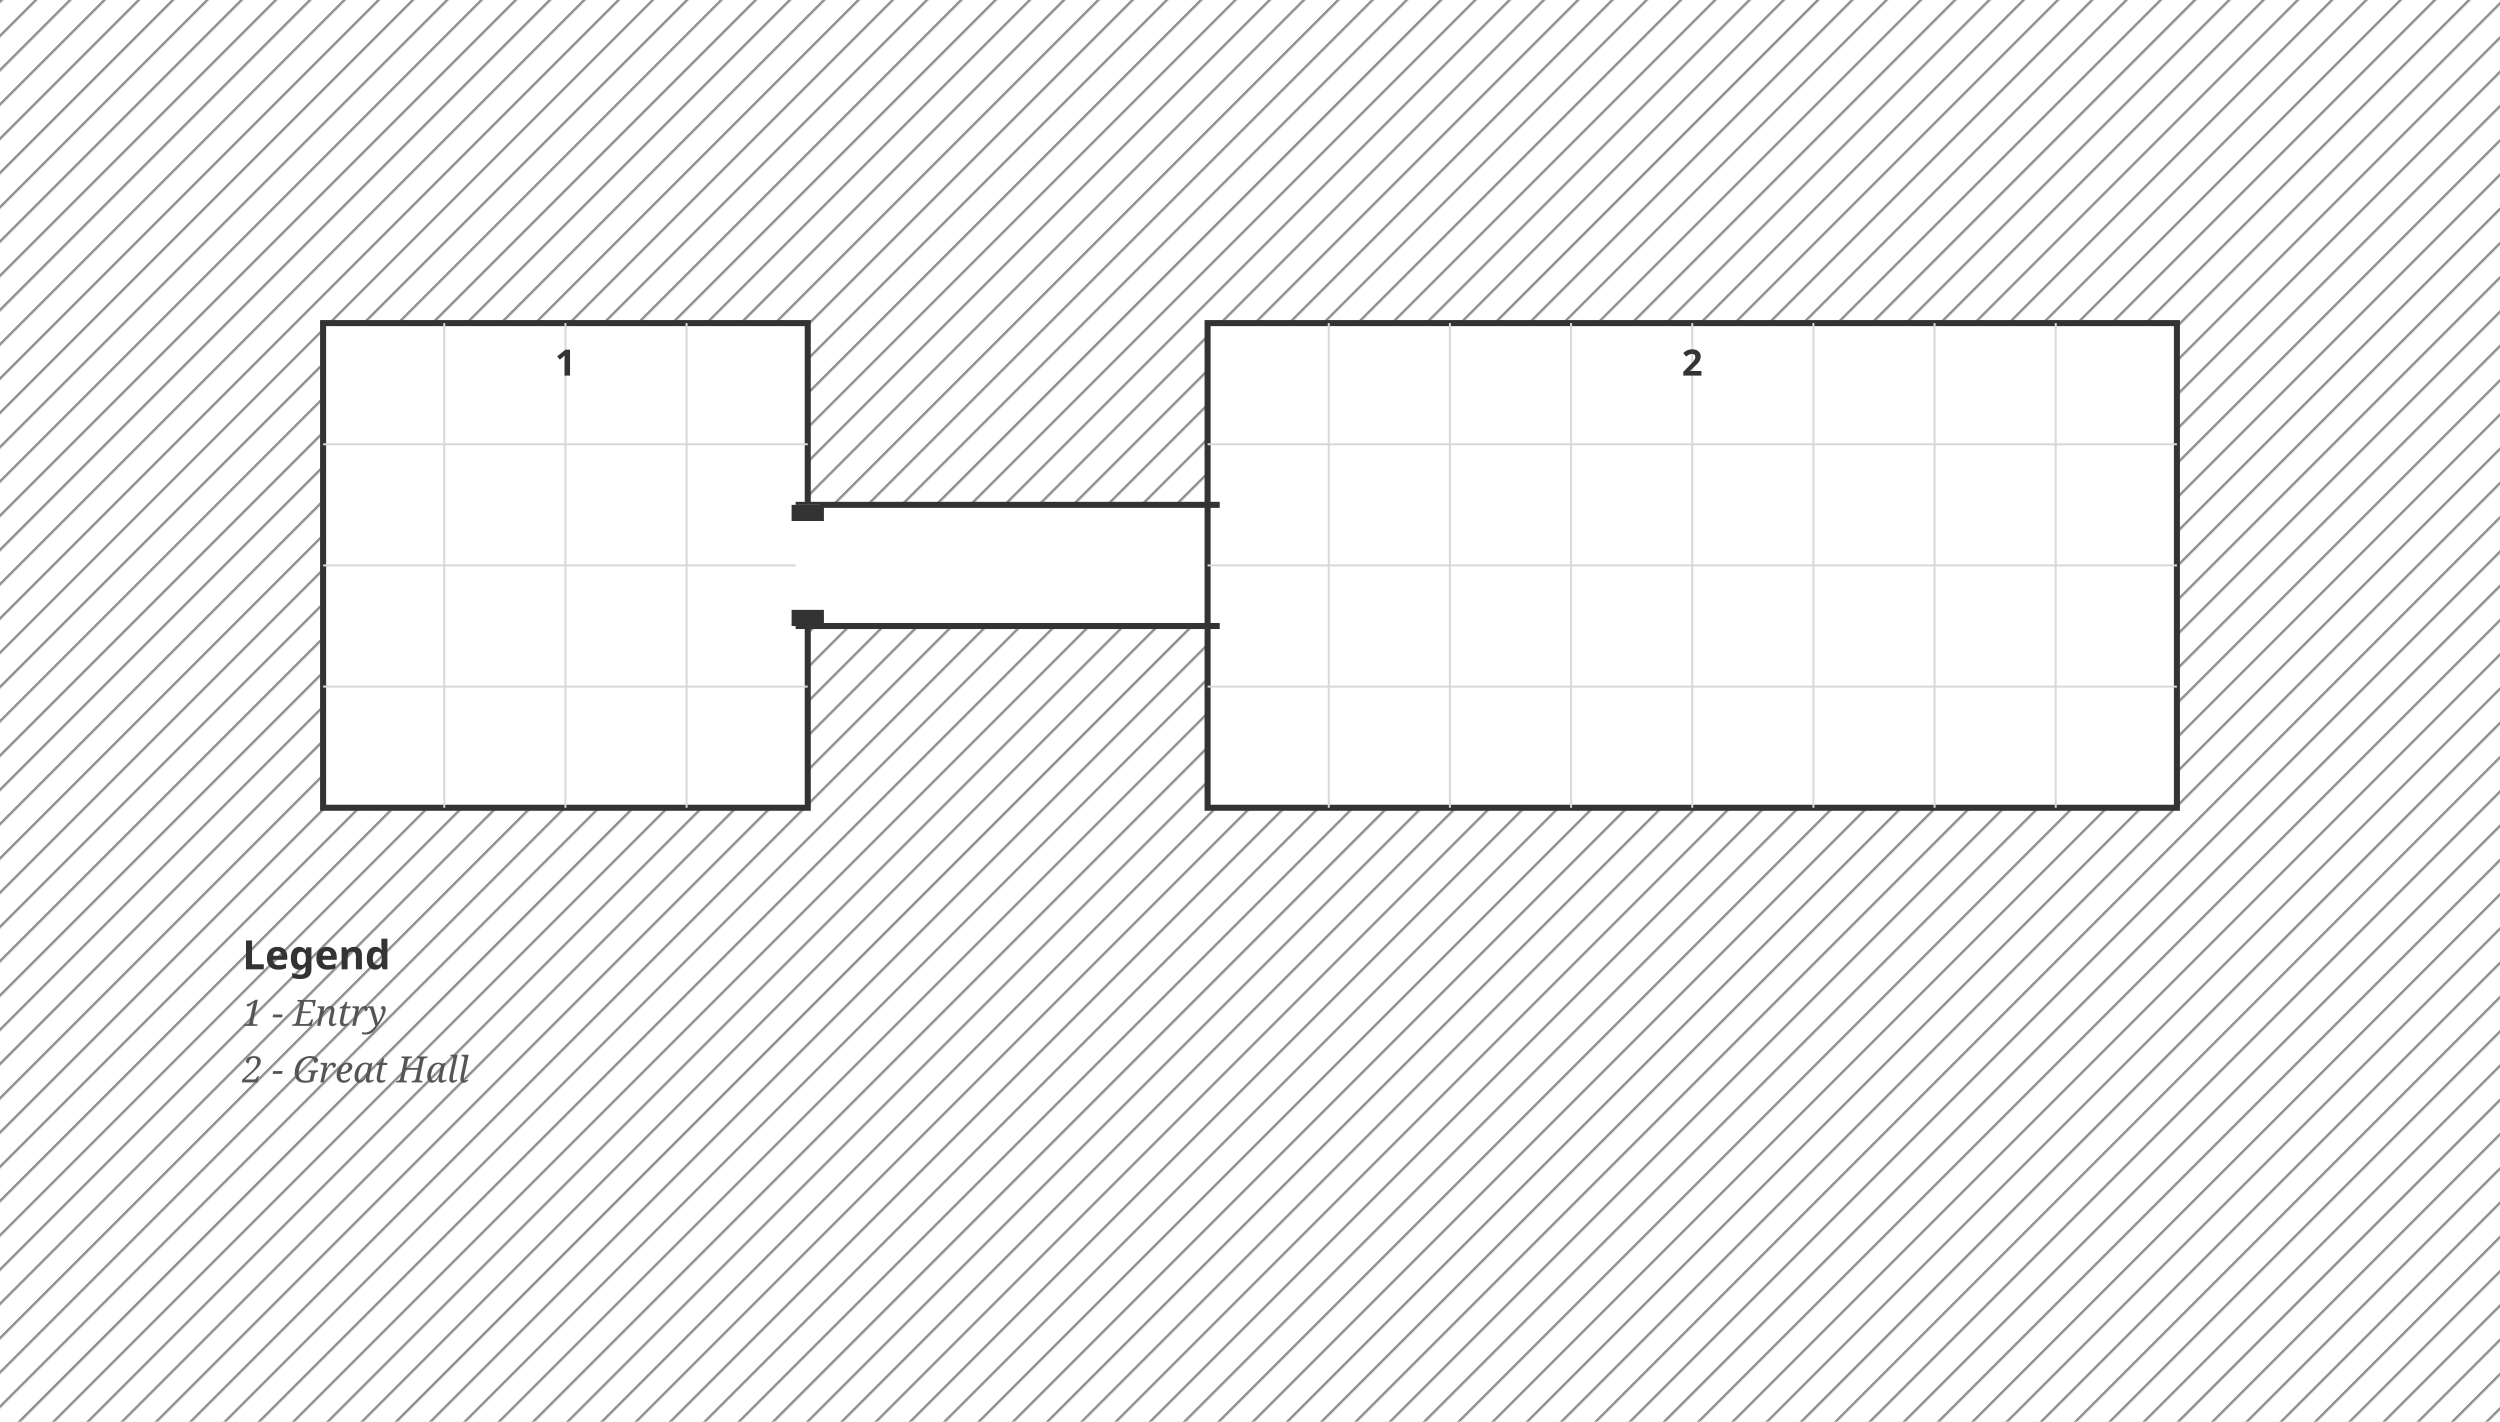
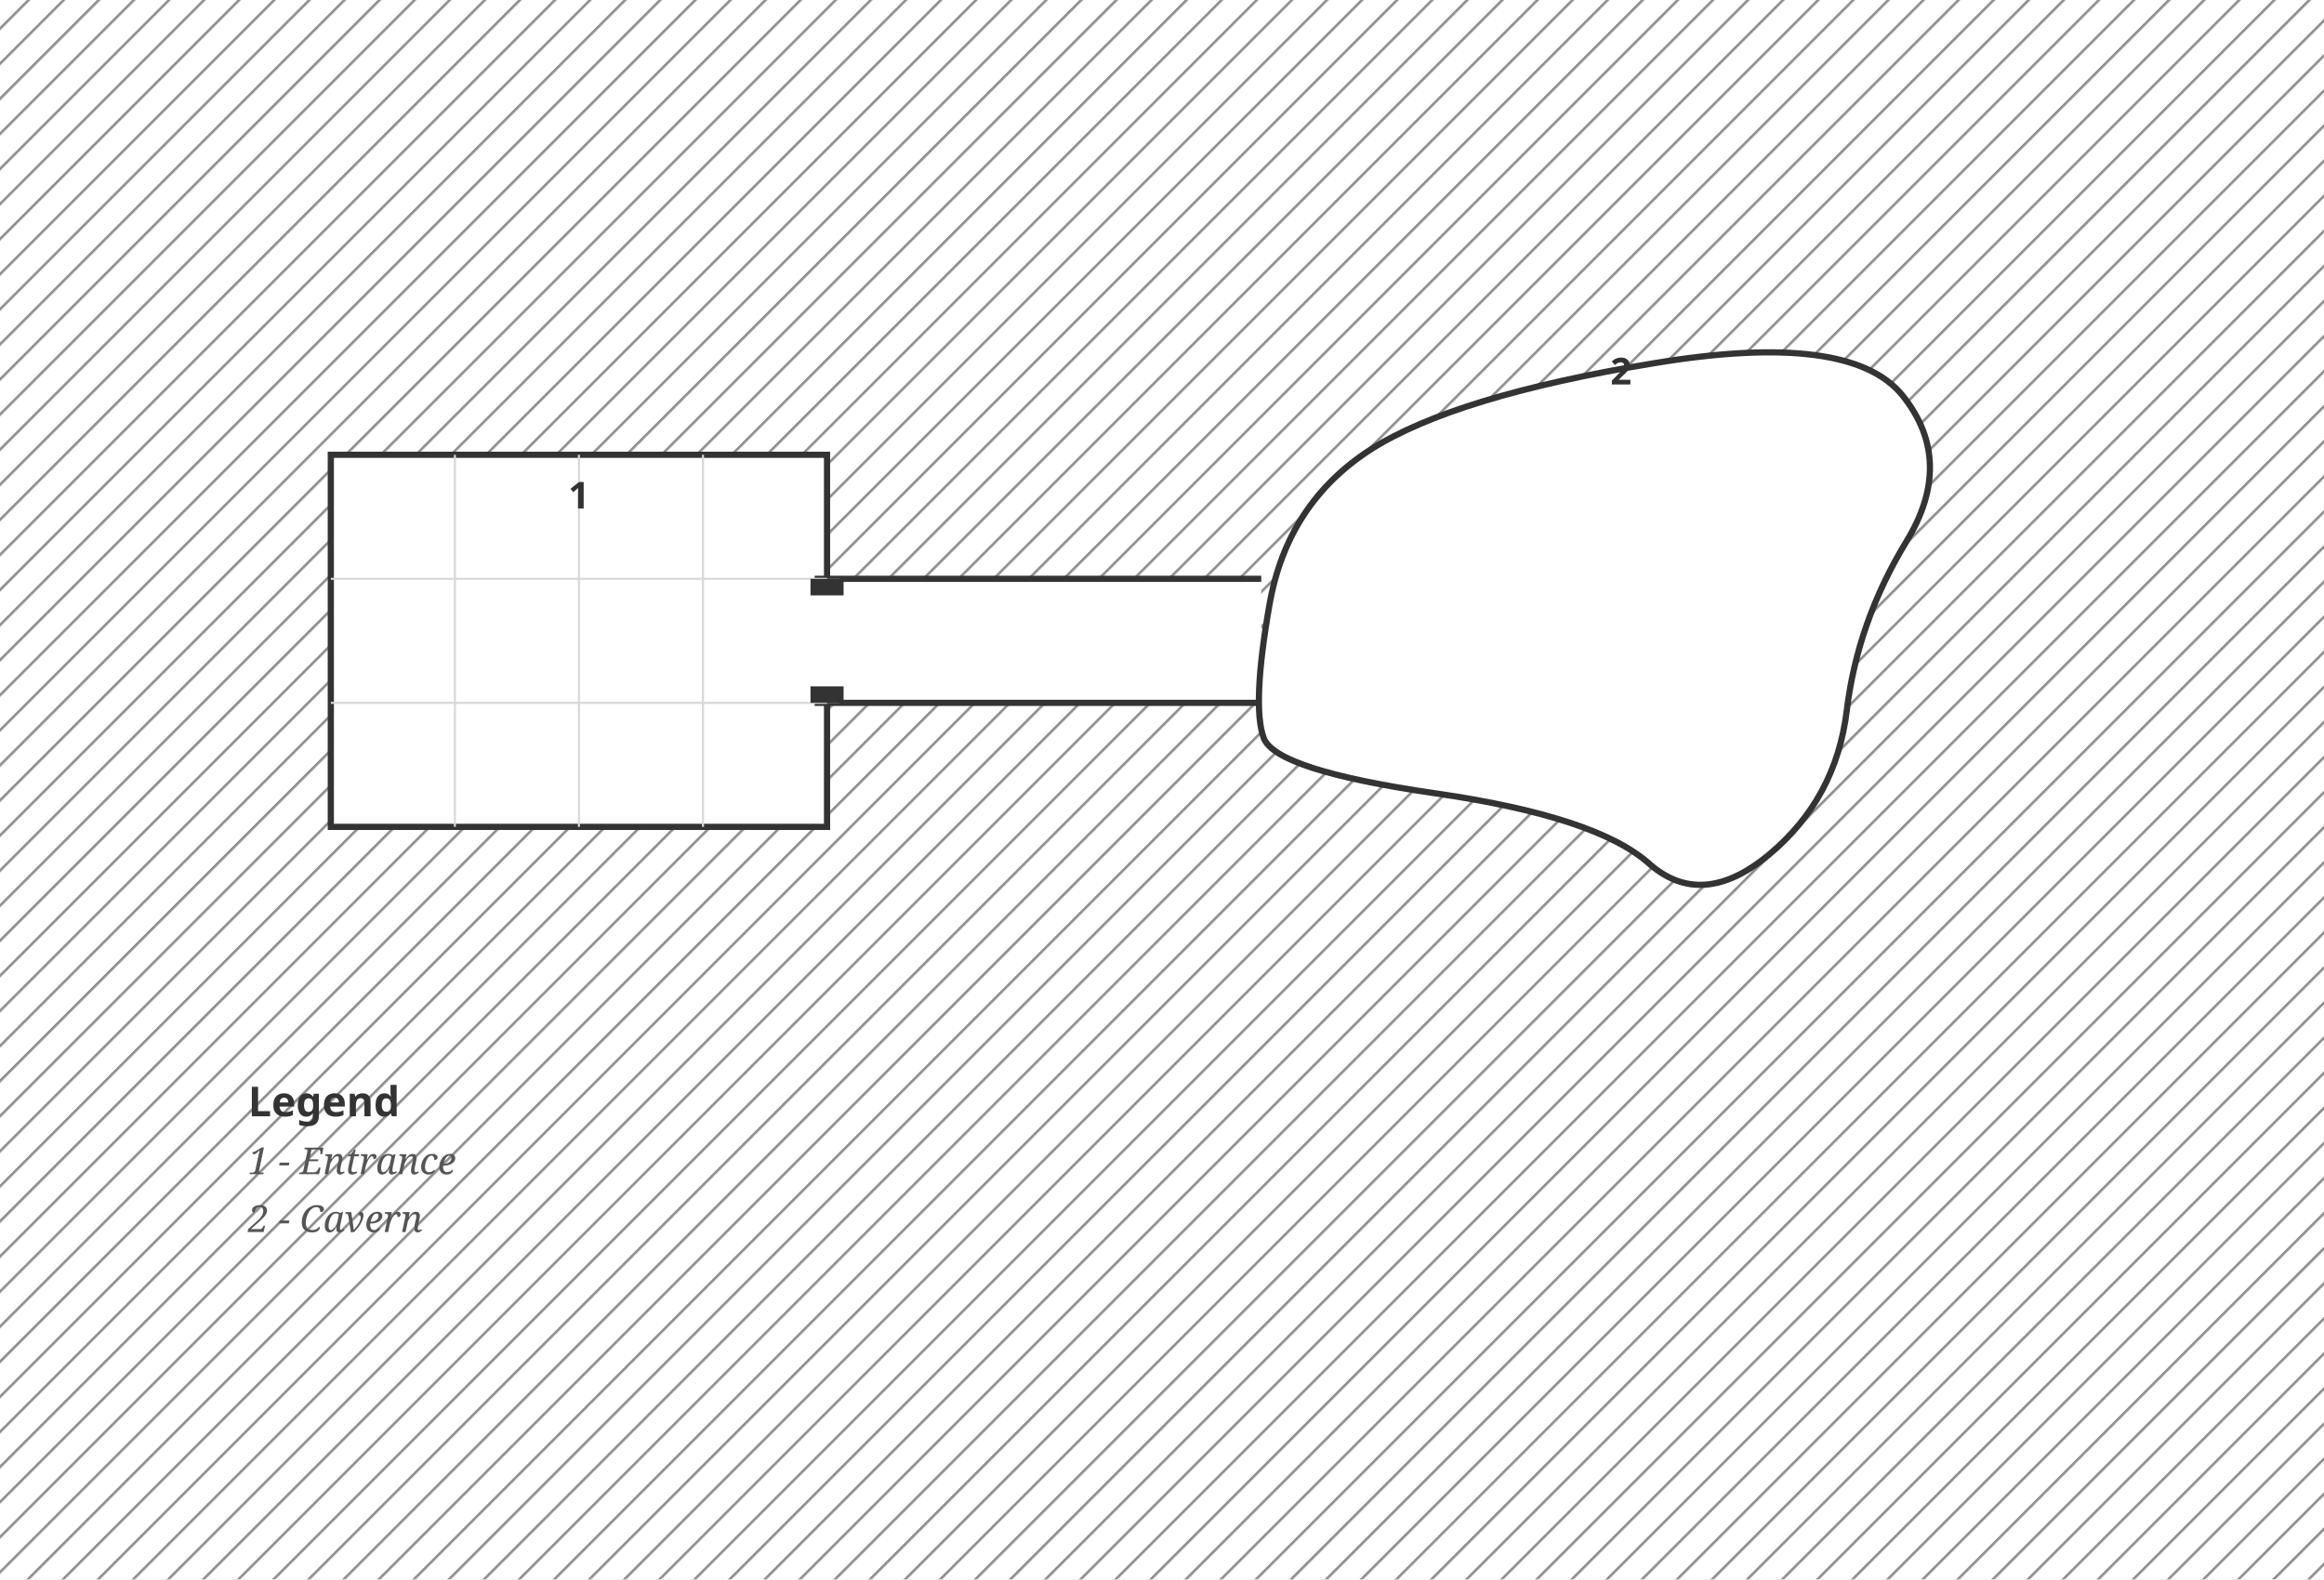
- <svg xmlns="http://www.w3.org/2000/svg" viewBox="-140 -140 619 352" width="619" height="352">
+ <svg xmlns="http://www.w3.org/2000/svg" viewBox="-140 -155 562 382" width="562" height="382">
  <defs>
    <pattern id="hatch" width="6" height="6" patternTransform="rotate(45 0 0)" patternUnits="userSpaceOnUse">
      <line x1="0" y1="0" x2="0" y2="6" stroke="#888" stroke-width="1.2" />
    </pattern>
    <symbol id="door-open" viewBox="0 0 30 30">
      <rect x="0" y="12" width="30" height="6" fill="white" />
      <rect x="0" y="11" width="4" height="8" fill="#333" />
      <rect x="26" y="11" width="4" height="8" fill="#333" />
    </symbol>
    <symbol id="door-locked" viewBox="0 0 30 30">
      <rect x="0" y="12" width="30" height="6" fill="white" />
      <rect x="2" y="11" width="26" height="8" fill="#333" />
      <rect x="4" y="13" width="22" height="4" fill="white" />
    </symbol>
    <symbol id="door-secret" viewBox="0 0 30 30">
      <line x1="0" y1="15" x2="30" y2="15" stroke="#888" stroke-width="1.2" stroke-dasharray="6,6" />
    </symbol>
    <symbol id="door-barred" viewBox="0 0 30 30">
      <rect x="0" y="12" width="30" height="6" fill="white" />
      <rect x="2" y="11" width="26" height="8" fill="#555" />
      <line x1="8" y1="11" x2="8" y2="19" stroke="white" stroke-width="2" />
      <line x1="15" y1="11" x2="15" y2="19" stroke="white" stroke-width="2" />
      <line x1="22" y1="11" x2="22" y2="19" stroke="white" stroke-width="2" />
    </symbol>
    <symbol id="door-double" viewBox="0 0 30 30">
      <rect x="0" y="12" width="30" height="6" fill="white" />
      <rect x="0" y="11" width="3" height="8" fill="#333" />
      <rect x="27" y="11" width="3" height="8" fill="#333" />
      <line x1="15" y1="11" x2="15" y2="19" stroke="#333" stroke-width="1" />
      <circle cx="11" cy="15" r="1.5" fill="#333" />
      <circle cx="19" cy="15" r="1.5" fill="#333" />
    </symbol>
    <symbol id="door-doorway" viewBox="0 0 30 30">
      <rect x="0" y="12" width="30" height="6" fill="white" />
    </symbol>
    <symbol id="door-portcullis" viewBox="0 0 30 30">
      <rect x="0" y="12" width="30" height="6" fill="white" />
      <rect x="0" y="11" width="4" height="8" fill="#333" />
      <rect x="26" y="11" width="4" height="8" fill="#333" />
      <line x1="9" y1="11" x2="9" y2="19" stroke="#333" stroke-width="1.2" />
      <line x1="15" y1="11" x2="15" y2="19" stroke="#333" stroke-width="1.2" />
      <line x1="21" y1="11" x2="21" y2="19" stroke="#333" stroke-width="1.2" />
    </symbol>
    <symbol id="feat-ladder" viewBox="0 0 30 30">
      <line x1="8" y1="3" x2="8" y2="27" stroke="#333" stroke-width="1.5" />
      <line x1="22" y1="3" x2="22" y2="27" stroke="#333" stroke-width="1.5" />
      <line x1="8" y1="7" x2="22" y2="7" stroke="#333" stroke-width="1" />
      <line x1="8" y1="13" x2="22" y2="13" stroke="#333" stroke-width="1" />
      <line x1="8" y1="19" x2="22" y2="19" stroke="#333" stroke-width="1" />
      <line x1="8" y1="25" x2="22" y2="25" stroke="#333" stroke-width="1" />
    </symbol>
    <symbol id="feat-pillar" viewBox="0 0 30 30">
      <circle cx="15" cy="15" r="10" fill="#666" stroke="#333" stroke-width="1" />
      <circle cx="15" cy="15" r="7" fill="#888" />
    </symbol>
    <symbol id="feat-statue" viewBox="0 0 30 30">
      <polygon points="15,3 27,15 15,27 3,15" fill="#ccc" stroke="#333" stroke-width="1.2" />
      <line x1="15" y1="7" x2="15" y2="23" stroke="#333" stroke-width="0.8" />
      <line x1="7" y1="15" x2="23" y2="15" stroke="#333" stroke-width="0.8" />
    </symbol>
    <symbol id="feat-pool" viewBox="0 0 30 30">
      <rect x="2" y="2" width="26" height="26" rx="8" fill="white" stroke="#99c" stroke-width="1" />
      <path d="M 6 10 Q 10 7 14 10 Q 18 13 22 10" fill="none" stroke="#99c" stroke-width="1.2" />
      <path d="M 6 16 Q 10 13 14 16 Q 18 19 22 16" fill="none" stroke="#99c" stroke-width="1.2" />
      <path d="M 6 22 Q 10 19 14 22 Q 18 25 22 22" fill="none" stroke="#99c" stroke-width="1.2" />
    </symbol>
    <symbol id="feat-stream" viewBox="0 0 30 30">
      <path d="M 0 12 Q 5 8 10 14 Q 15 20 20 14 Q 25 8 30 12" fill="none" stroke="#99c" stroke-width="1.8" />
      <path d="M 0 18 Q 5 14 10 20 Q 15 26 20 20 Q 25 14 30 18" fill="none" stroke="#99c" stroke-width="1.8" />
    </symbol>
    <symbol id="feat-stalactite" viewBox="0 0 30 30">
      <polygon points="7,2  4,16  10,16" fill="#666" />
      <polygon points="15,2 12,13  18,13" fill="#666" />
      <polygon points="23,2 20,18  26,18" fill="#666" />
    </symbol>
    <symbol id="feat-stalagmite" viewBox="0 0 30 30">
      <polygon points="7,28  4,14  10,14" fill="#666" />
      <polygon points="15,28 12,17  18,17" fill="#666" />
      <polygon points="23,28 20,12  26,12" fill="#666" />
    </symbol>
    <symbol id="feat-crevasse" viewBox="0 0 30 30">
      <polygon points="0,15 5,10 9,16 13,8 17,18 21,9 25,16 30,15 30,20 25,20 21,14 17,23 13,13 9,21 5,15 0,20" fill="#555" stroke="#333" stroke-width="0.5" />
    </symbol>
    <symbol id="feat-window" viewBox="0 0 30 6">
      <rect x="0" y="0" width="30" height="6" fill="white" />
      <rect x="0" y="1" width="8" height="4" fill="#cce" stroke="#99c" stroke-width="0.5" />
      <rect x="11" y="1" width="8" height="4" fill="#cce" stroke="#99c" stroke-width="0.5" />
      <rect x="22" y="1" width="8" height="4" fill="#cce" stroke="#99c" stroke-width="0.5" />
    </symbol>
    <symbol id="feat-arrow-slit" viewBox="0 0 30 6">
      <rect x="0" y="0" width="30" height="6" fill="white" />
      <rect x="12" y="1" width="6" height="4" fill="#555" />
    </symbol>
    <symbol id="feat-illusory-wall" viewBox="0 0 30 4">
      <line x1="0" y1="2" x2="30" y2="2" stroke="#888" stroke-width="1.5" stroke-dasharray="4,3" />
    </symbol>
    <symbol id="feat-fireplace" viewBox="0 0 30 20">
      <rect x="0" y="0" width="30" height="20" fill="#555" stroke="#333" stroke-width="1" />
      <path d="M 7 19 L 7 8 A 8 8 0 0 1 23 8 L 23 19 Z" fill="white" />
      <path d="M 11 17 Q 15 9 19 17" fill="none" stroke="#c63" stroke-width="1.5" />
    </symbol>
    <symbol id="feat-bed" viewBox="0 0 30 24">
      <rect x="1" y="1" width="28" height="22" fill="white" stroke="#333" stroke-width="1" />
      <rect x="1" y="1" width="28" height="7" fill="#ddd" stroke="#333" stroke-width="0.5" />
      <circle cx="8" cy="5" r="3" fill="white" stroke="#333" stroke-width="0.5" />
      <circle cx="22" cy="5" r="3" fill="white" stroke="#333" stroke-width="0.5" />
    </symbol>
    <symbol id="feat-curtain" viewBox="0 0 30 16">
      <line x1="0" y1="2" x2="30" y2="2" stroke="#333" stroke-width="1.5" />
      <path d="M 0 2 Q 3 14 6 8 Q 9 2 12 14 Q 15 2 18 14 Q 21 2 24 14 Q 27 2 30 8" fill="none" stroke="#333" stroke-width="1.2" />
    </symbol>
  </defs>
-   <rect x="-140" y="-140" width="619" height="352" fill="white" />
-   <rect x="-140" y="-140" width="619" height="352" fill="url(#hatch)" />
-   <rect x="57" y="-15" width="105" height="30" fill="white" />
-   <rect x="-60" y="-60" width="120" height="120" fill="white" />
-   <rect x="159" y="-60" width="240" height="120" fill="white" />
-   <line x1="57" y1="-15" x2="162" y2="-15" stroke="#333" stroke-width="1.5" />
-   <line x1="57" y1="15" x2="162" y2="15" stroke="#333" stroke-width="1.5" />
-   <rect x="-60" y="-60" width="120" height="120" fill="none" stroke="#333" stroke-width="1.5" />
-   <rect x="159" y="-60" width="240" height="120" fill="none" stroke="#333" stroke-width="1.5" />
-   <line x1="-30" y1="-60" x2="-30" y2="60" stroke="#d8d8d8" stroke-width="0.5" />
-   <line x1="0" y1="-60" x2="0" y2="60" stroke="#d8d8d8" stroke-width="0.5" />
-   <line x1="30" y1="-60" x2="30" y2="60" stroke="#d8d8d8" stroke-width="0.5" />
-   <line x1="-60" y1="-30" x2="60" y2="-30" stroke="#d8d8d8" stroke-width="0.5" />
-   <line x1="-60" y1="0" x2="60" y2="0" stroke="#d8d8d8" stroke-width="0.5" />
-   <line x1="-60" y1="30" x2="60" y2="30" stroke="#d8d8d8" stroke-width="0.5" />
-   <line x1="189" y1="-60" x2="189" y2="60" stroke="#d8d8d8" stroke-width="0.5" />
-   <line x1="219" y1="-60" x2="219" y2="60" stroke="#d8d8d8" stroke-width="0.5" />
-   <line x1="249" y1="-60" x2="249" y2="60" stroke="#d8d8d8" stroke-width="0.5" />
-   <line x1="279" y1="-60" x2="279" y2="60" stroke="#d8d8d8" stroke-width="0.5" />
-   <line x1="309" y1="-60" x2="309" y2="60" stroke="#d8d8d8" stroke-width="0.5" />
-   <line x1="339" y1="-60" x2="339" y2="60" stroke="#d8d8d8" stroke-width="0.5" />
-   <line x1="369" y1="-60" x2="369" y2="60" stroke="#d8d8d8" stroke-width="0.5" />
-   <line x1="159" y1="-30" x2="399" y2="-30" stroke="#d8d8d8" stroke-width="0.5" />
-   <line x1="159" y1="0" x2="399" y2="0" stroke="#d8d8d8" stroke-width="0.5" />
-   <line x1="159" y1="30" x2="399" y2="30" stroke="#d8d8d8" stroke-width="0.5" />
+   <rect x="-140" y="-155" width="562" height="382" fill="white" />
+   <rect x="-140" y="-155" width="562" height="382" fill="url(#hatch)" />
+   <rect x="57" y="-15" width="108" height="30" fill="white" />
+   <rect x="-60" y="-45" width="120" height="90" fill="white" />
+   <path d="M 321.0,-24.0 Q 309.2,-4.6 306.6,16.8 Q 304.0,38.2 287.8,51.7 Q 271.5,65.2 258.7,53.8 Q 245.9,42.5 207.2,36.9 Q 168.5,31.3 165.6,23.5 Q 162.7,15.7 167.0,-8.8 Q 171.3,-33.3 191.5,-46.3 Q 211.8,-59.2 259.7,-67.1 Q 307.6,-75.1 320.2,-59.2 Q 332.8,-43.3 321.0,-24.0 Z" fill="white" />
+   <line x1="57" y1="-15" x2="165" y2="-15" stroke="#333" stroke-width="1.5" />
+   <line x1="57" y1="15" x2="165" y2="15" stroke="#333" stroke-width="1.5" />
+   <rect x="-60" y="-45" width="120" height="90" fill="none" stroke="#333" stroke-width="1.5" />
+   <path d="M 321.0,-24.0 Q 309.2,-4.6 306.6,16.8 Q 304.0,38.2 287.8,51.7 Q 271.5,65.2 258.7,53.8 Q 245.9,42.5 207.2,36.9 Q 168.5,31.3 165.6,23.5 Q 162.7,15.7 167.0,-8.8 Q 171.3,-33.3 191.5,-46.3 Q 211.8,-59.2 259.7,-67.1 Q 307.6,-75.1 320.2,-59.2 Q 332.8,-43.3 321.0,-24.0 Z" fill="none" stroke="#333" stroke-width="1.5" />
+   <line x1="-30" y1="-45" x2="-30" y2="45" stroke="#d8d8d8" stroke-width="0.5" />
+   <line x1="0" y1="-45" x2="0" y2="45" stroke="#d8d8d8" stroke-width="0.5" />
+   <line x1="30" y1="-45" x2="30" y2="45" stroke="#d8d8d8" stroke-width="0.5" />
+   <line x1="-60" y1="-15" x2="60" y2="-15" stroke="#d8d8d8" stroke-width="0.5" />
+   <line x1="-60" y1="15" x2="60" y2="15" stroke="#d8d8d8" stroke-width="0.5" />
  <use href="#door-open" x="45" y="-15" width="30" height="30" transform="rotate(90,60,0)" />
-   <text x="0" y="-47" text-anchor="middle" dominant-baseline="auto" fill="#333" font-size="9" font-family="sans-serif" font-weight="bold">1</text>
-   <text x="279" y="-47" text-anchor="middle" dominant-baseline="auto" fill="#333" font-size="9" font-family="sans-serif" font-weight="bold">2</text>
-   <text x="-80" y="100" fill="#333" font-size="10" font-family="sans-serif" font-weight="bold">Legend</text>
-   <text x="-80" y="114" fill="#555" font-size="9" font-family="serif" font-style="italic">1 - Entry</text>
-   <text x="-80" y="128" fill="#555" font-size="9" font-family="serif" font-style="italic">2 - Great Hall</text>
+   <text x="0" y="-32" text-anchor="middle" dominant-baseline="auto" fill="#333" font-size="9" font-family="sans-serif" font-weight="bold">1</text>
+   <text x="252" y="-62" text-anchor="middle" dominant-baseline="auto" fill="#333" font-size="9" font-family="sans-serif" font-weight="bold">2</text>
+   <text x="-80" y="115" fill="#333" font-size="10" font-family="sans-serif" font-weight="bold">Legend</text>
+   <text x="-80" y="129" fill="#555" font-size="9" font-family="serif" font-style="italic">1 - Entrance</text>
+   <text x="-80" y="143" fill="#555" font-size="9" font-family="serif" font-style="italic">2 - Cavern</text>
</svg>
